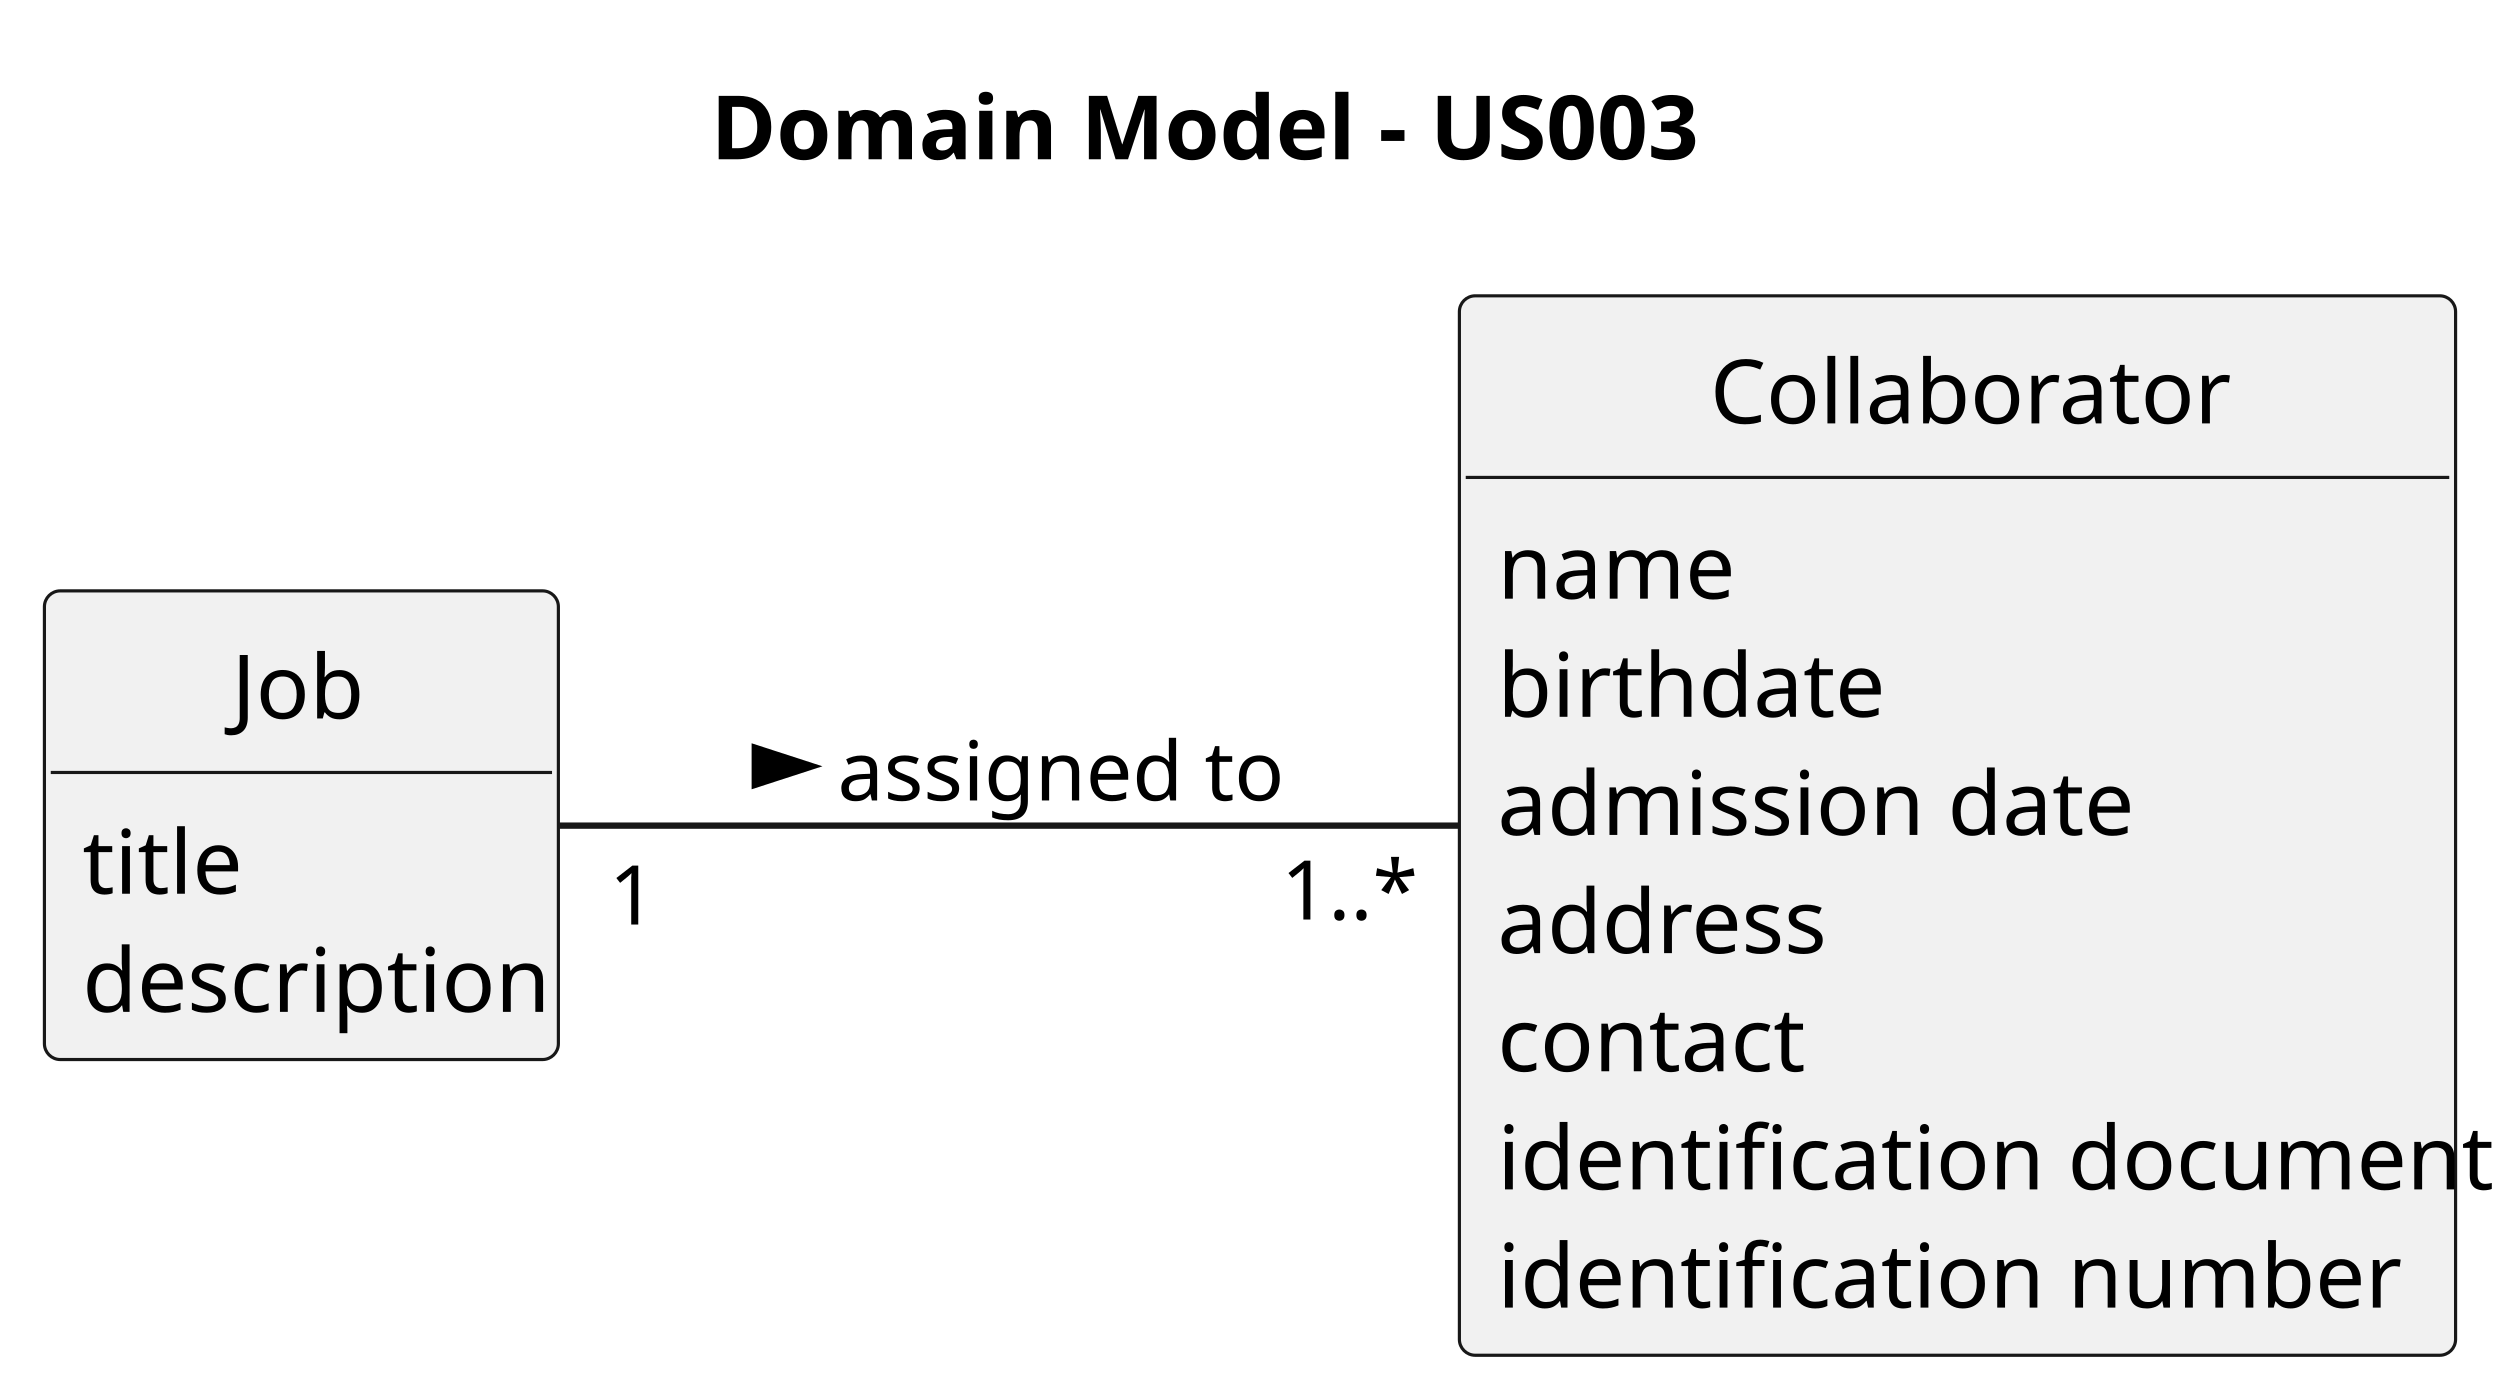
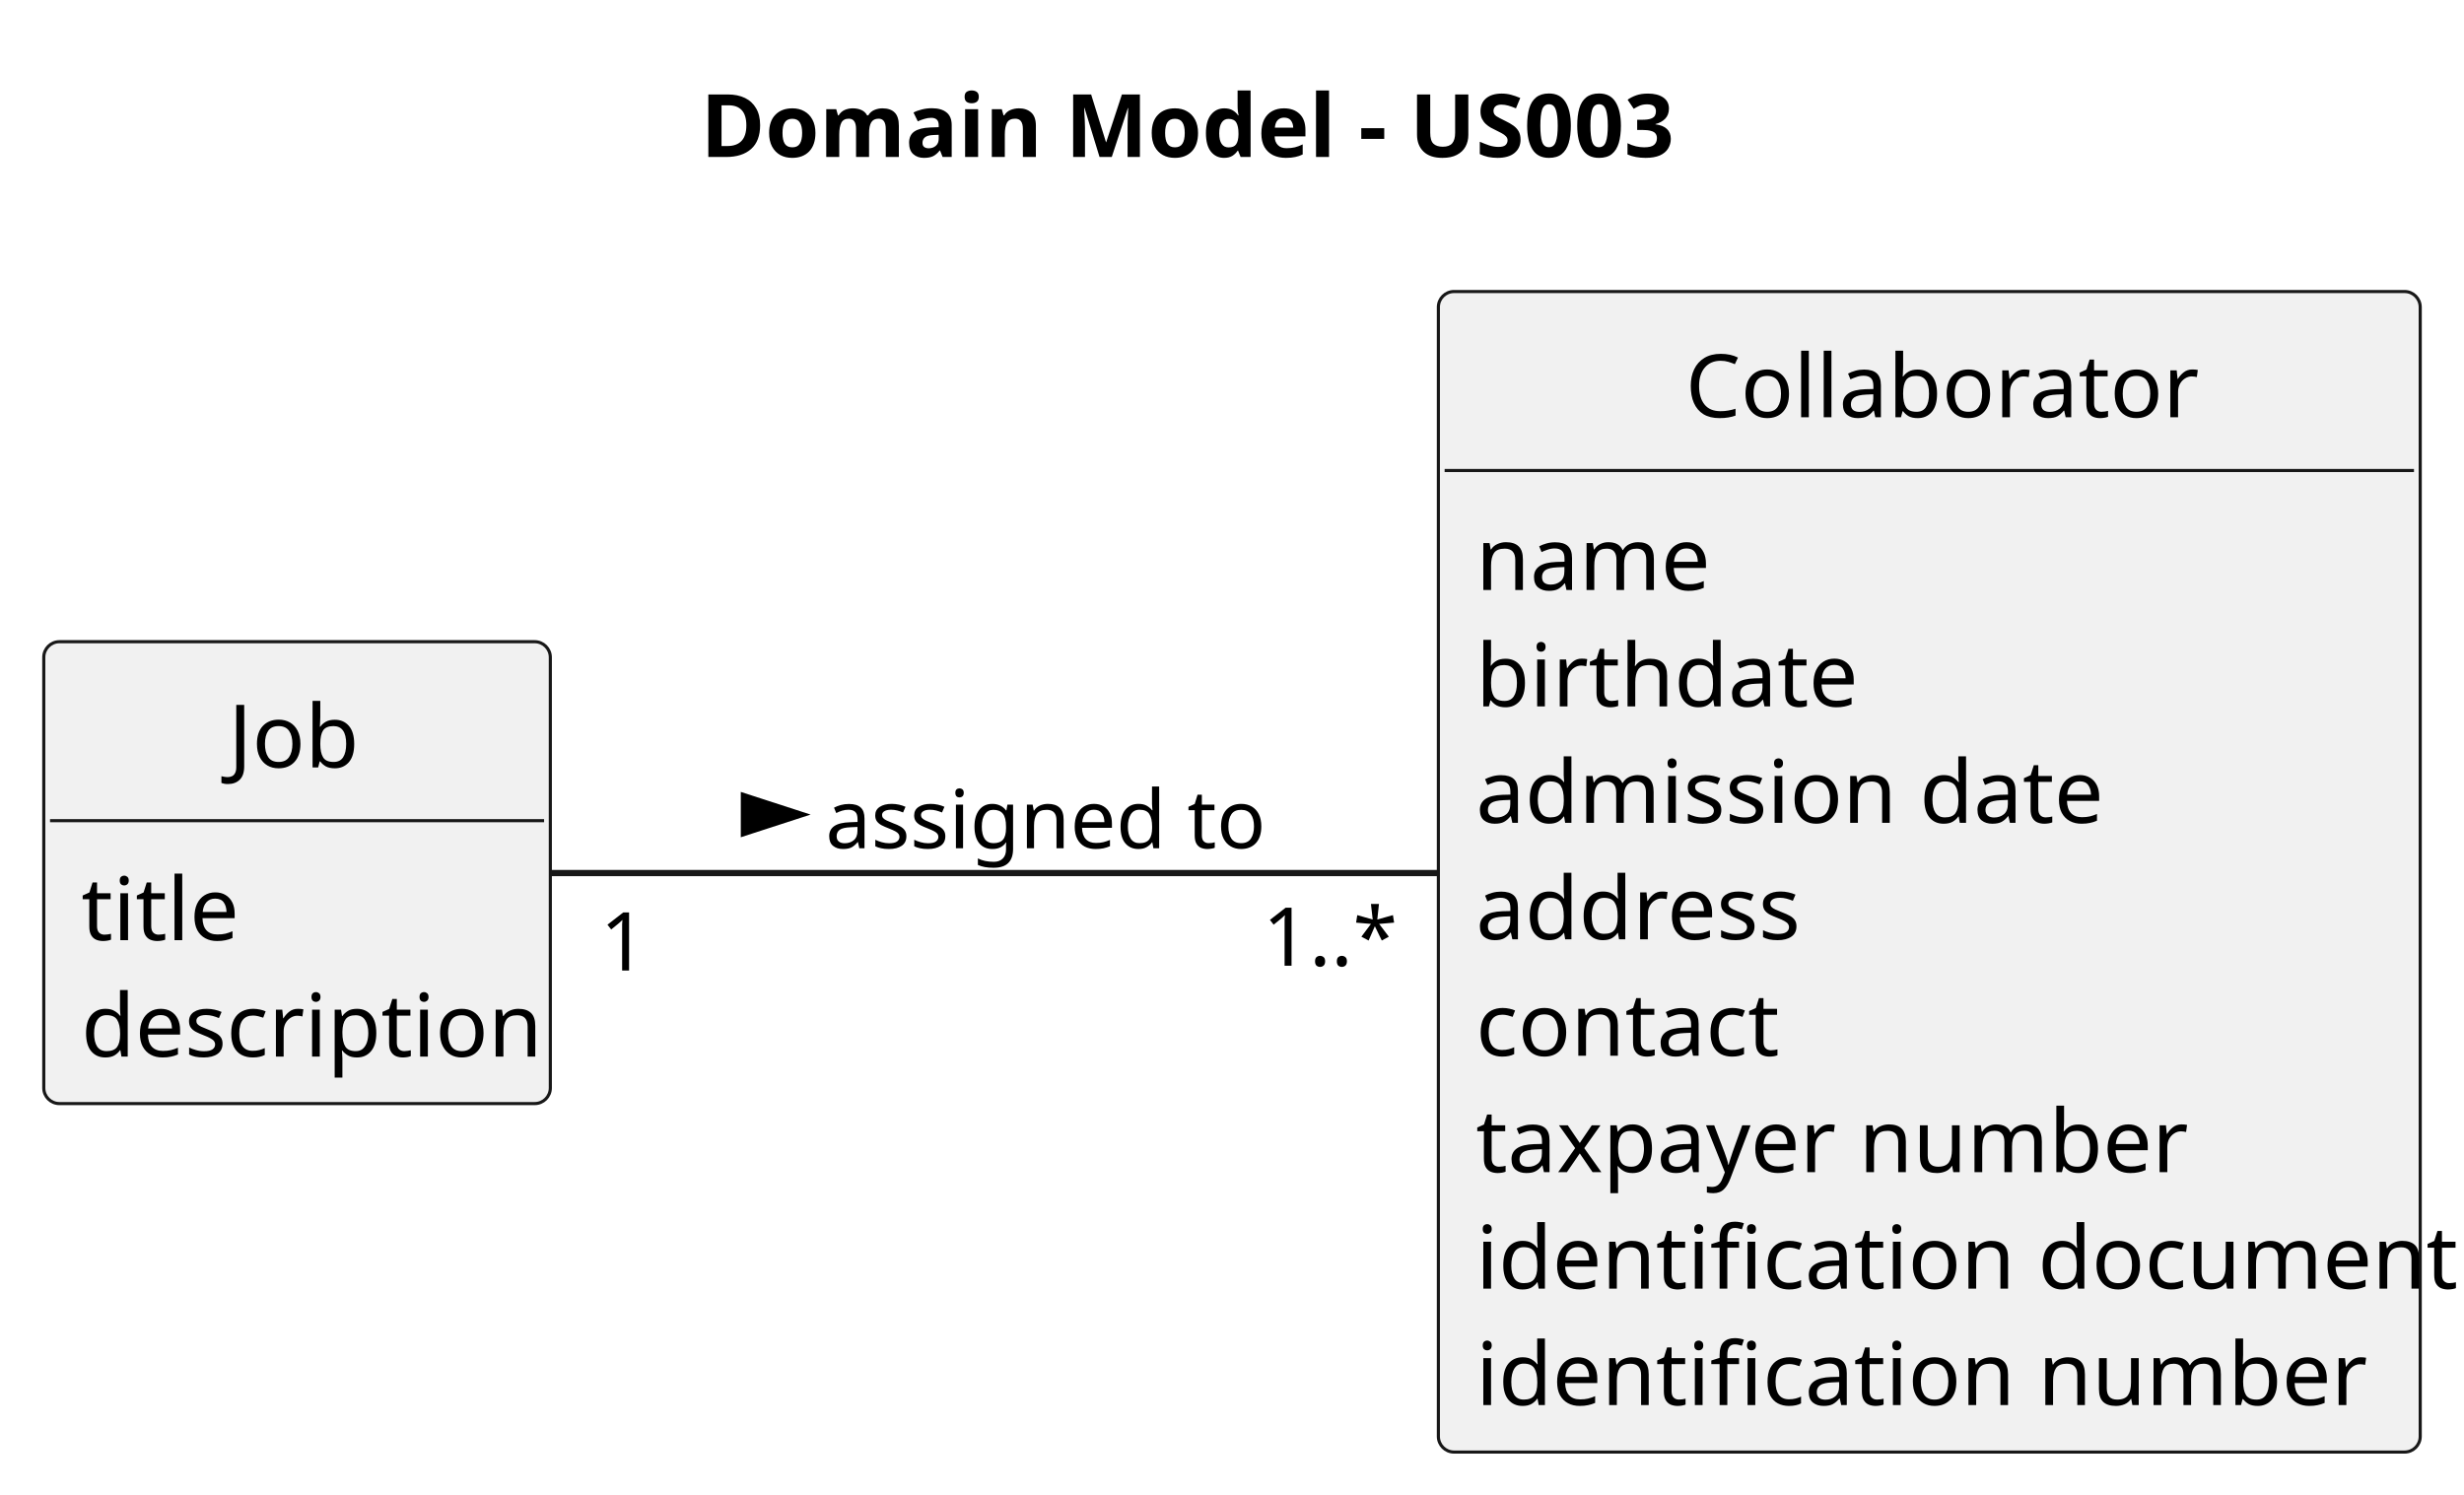
- <svg xmlns="http://www.w3.org/2000/svg" contentStyleType="text/css" height="220px" preserveAspectRatio="none" style="width:394px;height:220px;background:#FFFFFF;" version="1.1" viewBox="0 0 394 220" width="394px" zoomAndPan="magnify">
+ <svg xmlns="http://www.w3.org/2000/svg" contentStyleType="text/css" height="239px" preserveAspectRatio="none" style="width:394px;height:239px;background:#FFFFFF;" version="1.1" viewBox="0 0 394 239" width="394px" zoomAndPan="magnify">
  <defs />
  <g>
    <text fill="#000000" font-family="sans-serif" font-size="14" font-weight="bold" lengthAdjust="spacing" textLength="156" x="112" y="25.107">Domain Model - US003</text>
    <g id="elem_Job">
-       <rect codeLine="14" fill="#F1F1F1" height="73.863" id="Job" rx="2.5" ry="2.5" style="stroke:#181818;stroke-width:0.5;" width="81" x="7" y="93.121" />
-       <text fill="#000000" font-family="sans-serif" font-size="14" lengthAdjust="spacing" textLength="22" x="36.5" y="113.228">Job</text>
-       <line style="stroke:#181818;stroke-width:0.5;" x1="8" x2="87" y1="121.742" y2="121.742" />
-       <text fill="#000000" font-family="sans-serif" font-size="14" lengthAdjust="spacing" textLength="22" x="13" y="140.85">title</text>
-       <text fill="#000000" font-family="sans-serif" font-size="14" lengthAdjust="spacing" textLength="69" x="13" y="159.471">description</text>
+       <rect codeLine="14" fill="#F1F1F1" height="73.863" id="Job" rx="2.5" ry="2.5" style="stroke:#181818;stroke-width:0.5;" width="81" x="7" y="102.621" />
+       <text fill="#000000" font-family="sans-serif" font-size="14" lengthAdjust="spacing" textLength="22" x="36.5" y="122.728">Job</text>
+       <line style="stroke:#181818;stroke-width:0.5;" x1="8" x2="87" y1="131.242" y2="131.242" />
+       <text fill="#000000" font-family="sans-serif" font-size="14" lengthAdjust="spacing" textLength="22" x="13" y="150.35">title</text>
+       <text fill="#000000" font-family="sans-serif" font-size="14" lengthAdjust="spacing" textLength="69" x="13" y="168.971">description</text>
    </g>
    <g id="elem_Collaborator">
-       <rect codeLine="19" fill="#F1F1F1" height="166.969" id="Collaborator" rx="2.5" ry="2.5" style="stroke:#181818;stroke-width:0.5;" width="157" x="230" y="46.621" />
+       <rect codeLine="19" fill="#F1F1F1" height="185.59" id="Collaborator" rx="2.5" ry="2.5" style="stroke:#181818;stroke-width:0.5;" width="157" x="230" y="46.621" />
      <text fill="#000000" font-family="sans-serif" font-size="14" lengthAdjust="spacing" textLength="78" x="269.5" y="66.728">Collaborator</text>
      <line style="stroke:#181818;stroke-width:0.5;" x1="231" x2="386" y1="75.242" y2="75.242" />
      <text fill="#000000" font-family="sans-serif" font-size="14" lengthAdjust="spacing" textLength="35" x="236" y="94.35">name</text>
      <text fill="#000000" font-family="sans-serif" font-size="14" lengthAdjust="spacing" textLength="56" x="236" y="112.971">birthdate</text>
      <text fill="#000000" font-family="sans-serif" font-size="14" lengthAdjust="spacing" textLength="95" x="236" y="131.592">admission date</text>
      <text fill="#000000" font-family="sans-serif" font-size="14" lengthAdjust="spacing" textLength="51" x="236" y="150.213">address</text>
      <text fill="#000000" font-family="sans-serif" font-size="14" lengthAdjust="spacing" textLength="46" x="236" y="168.834">contact</text>
-       <text fill="#000000" font-family="sans-serif" font-size="14" lengthAdjust="spacing" textLength="145" x="236" y="187.455">identification document</text>
-       <text fill="#000000" font-family="sans-serif" font-size="14" lengthAdjust="spacing" textLength="131" x="236" y="206.076">identification number</text>
+       <text fill="#000000" font-family="sans-serif" font-size="14" lengthAdjust="spacing" textLength="106" x="236" y="187.455">taxpayer number</text>
+       <text fill="#000000" font-family="sans-serif" font-size="14" lengthAdjust="spacing" textLength="145" x="236" y="206.076">identification document</text>
+       <text fill="#000000" font-family="sans-serif" font-size="14" lengthAdjust="spacing" textLength="131" x="236" y="224.697">identification number</text>
    </g>
    <g id="link_Job_Collaborator">
-       <path codeLine="31" d="M88.12,130.121 C125.67,130.121 183.12,130.121 229.81,130.121 " fill="none" id="Job-Collaborator" style="stroke:#181818;stroke-width:1.0;" />
-       <polygon fill="#000000" points="128,120.767,118.955,117.828,118.955,123.706,128,120.767" style="stroke:#000000;stroke-width:1.0;" />
-       <text fill="#000000" font-family="sans-serif" font-size="13" lengthAdjust="spacing" textLength="67" x="132" y="126.149">assigned to</text>
-       <text fill="#000000" font-family="sans-serif" font-size="13" lengthAdjust="spacing" textLength="7" x="95.979" y="145.702">1</text>
-       <text fill="#000000" font-family="sans-serif" font-size="13" lengthAdjust="spacing" textLength="20" x="201.911" y="144.921">1..*</text>
+       <path codeLine="32" d="M88.12,139.621 C125.67,139.621 183.12,139.621 229.81,139.621 " fill="none" id="Job-Collaborator" style="stroke:#181818;stroke-width:1.0;" />
+       <polygon fill="#000000" points="128,130.267,118.955,127.328,118.955,133.206,128,130.267" style="stroke:#000000;stroke-width:1.0;" />
+       <text fill="#000000" font-family="sans-serif" font-size="13" lengthAdjust="spacing" textLength="67" x="132" y="135.649">assigned to</text>
+       <text fill="#000000" font-family="sans-serif" font-size="13" lengthAdjust="spacing" textLength="7" x="95.979" y="155.202">1</text>
+       <text fill="#000000" font-family="sans-serif" font-size="13" lengthAdjust="spacing" textLength="20" x="201.911" y="154.438">1..*</text>
    </g>
  </g>
</svg>
